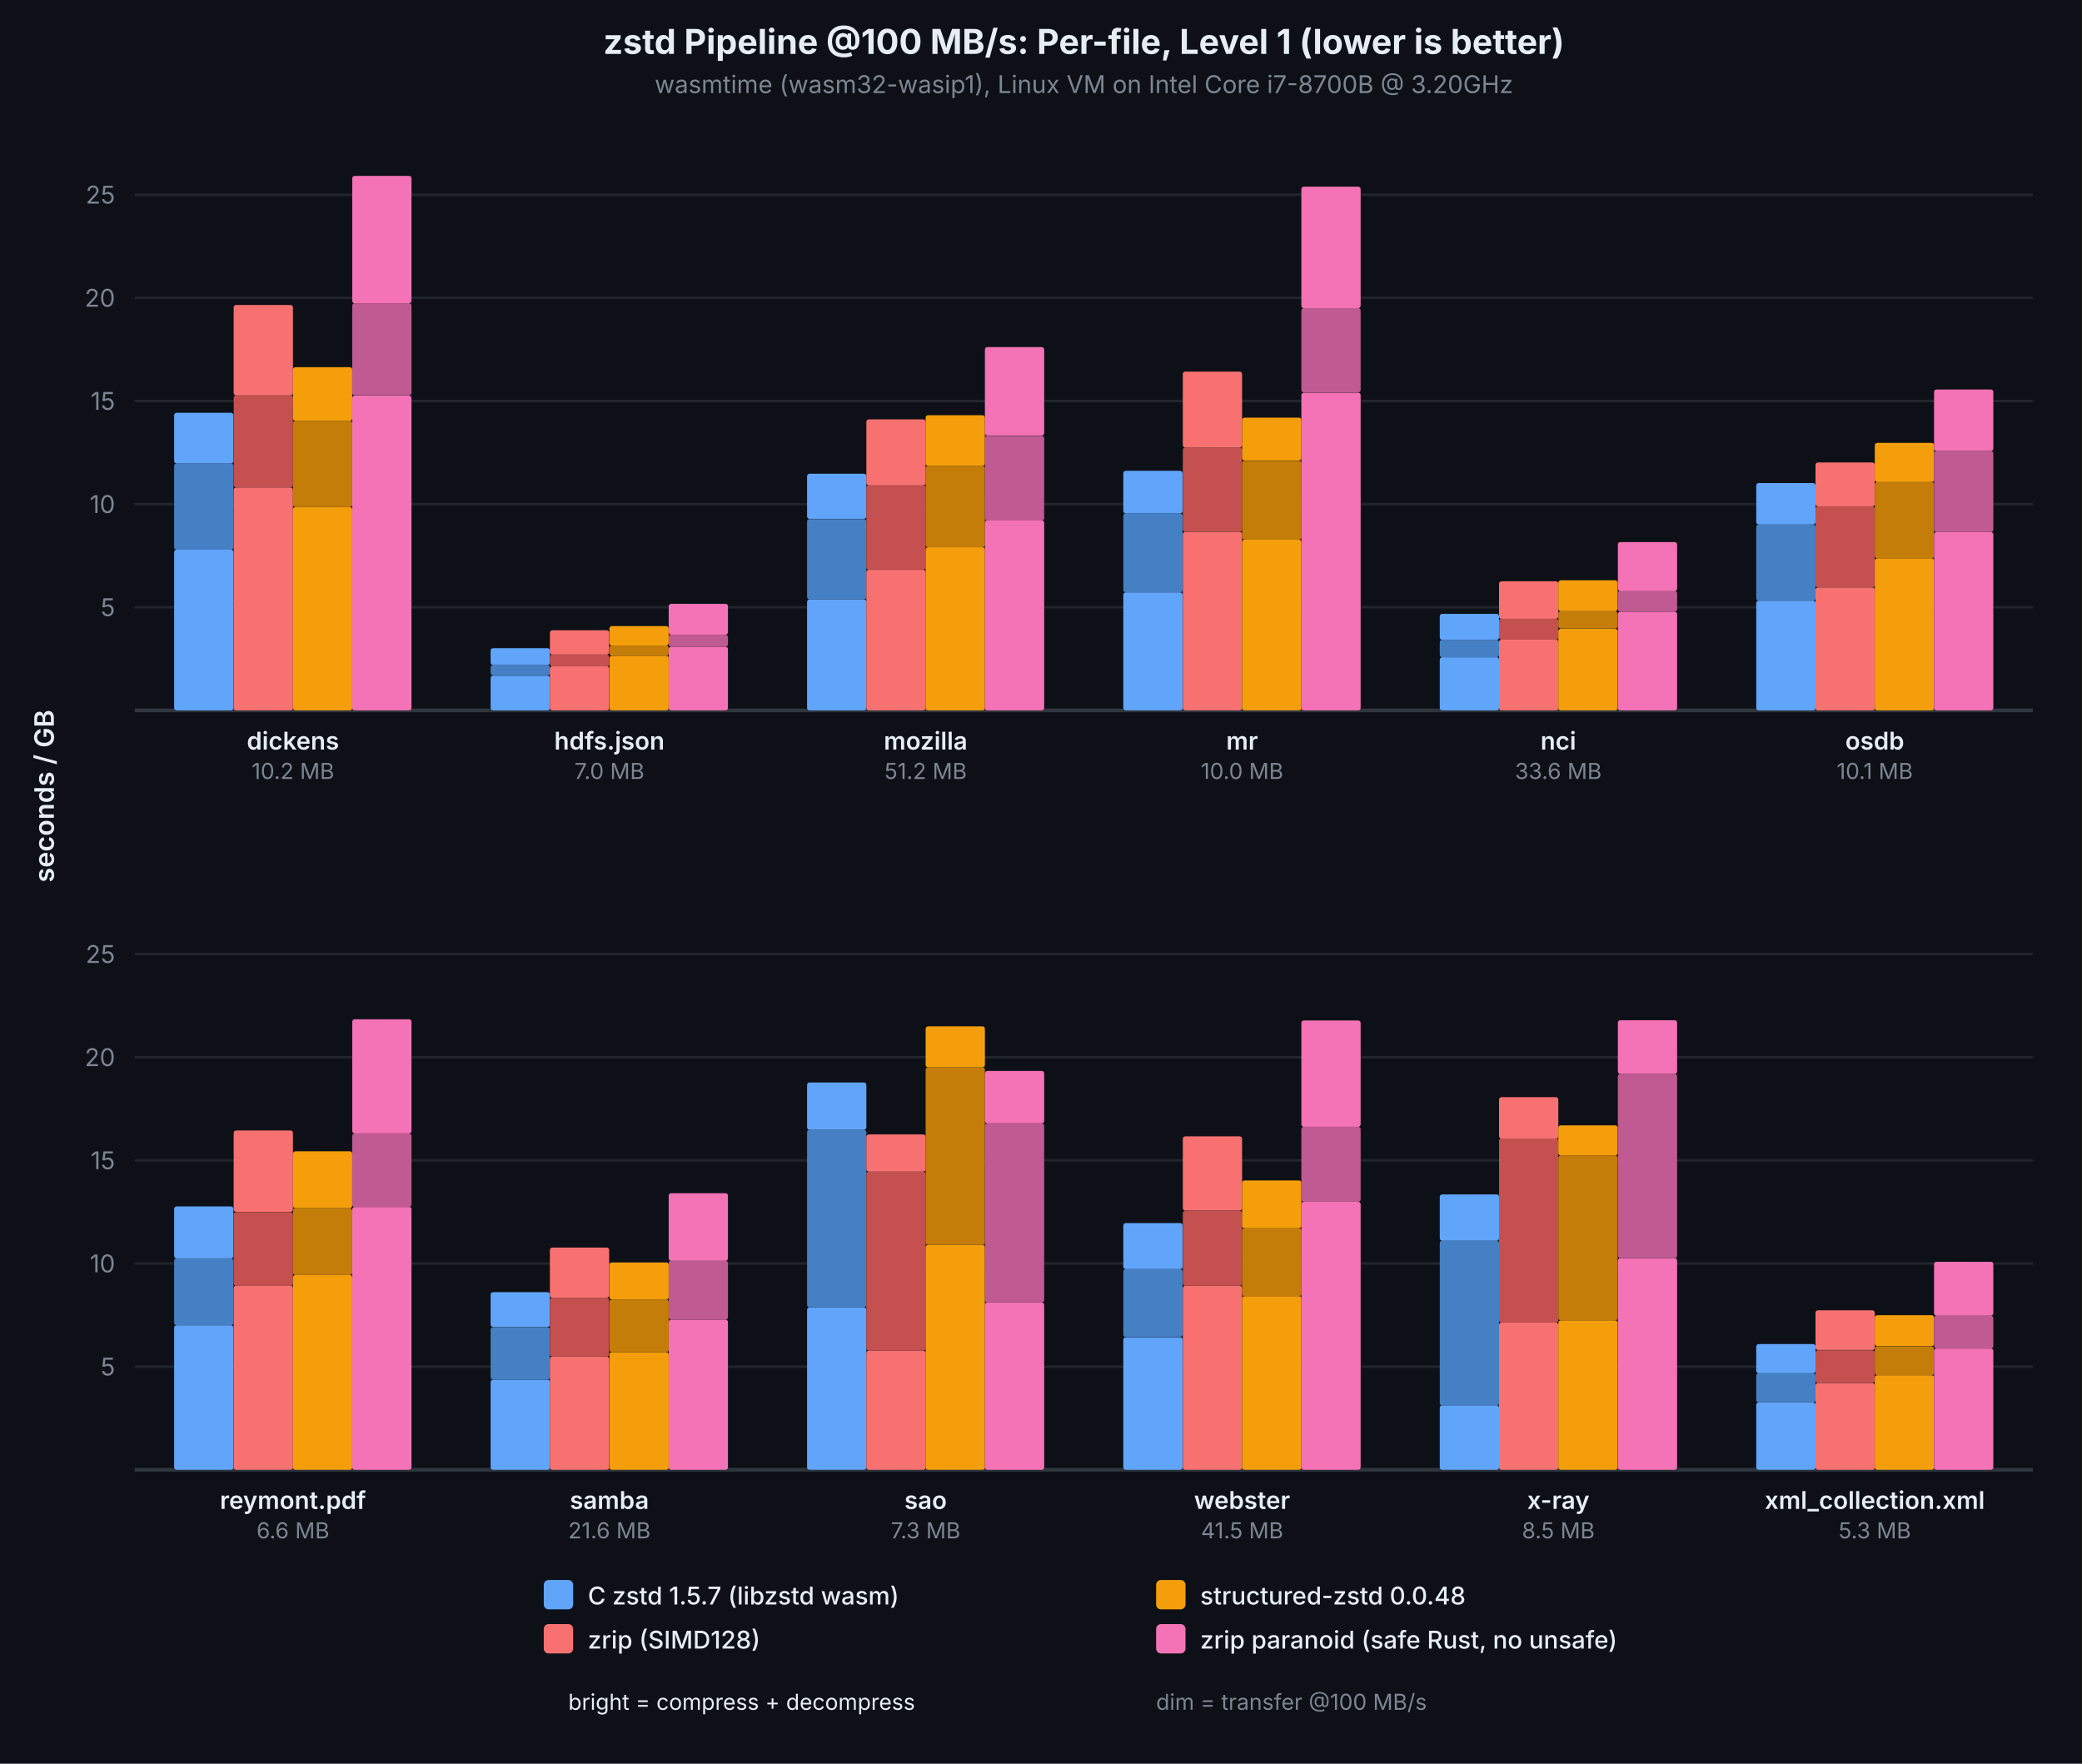
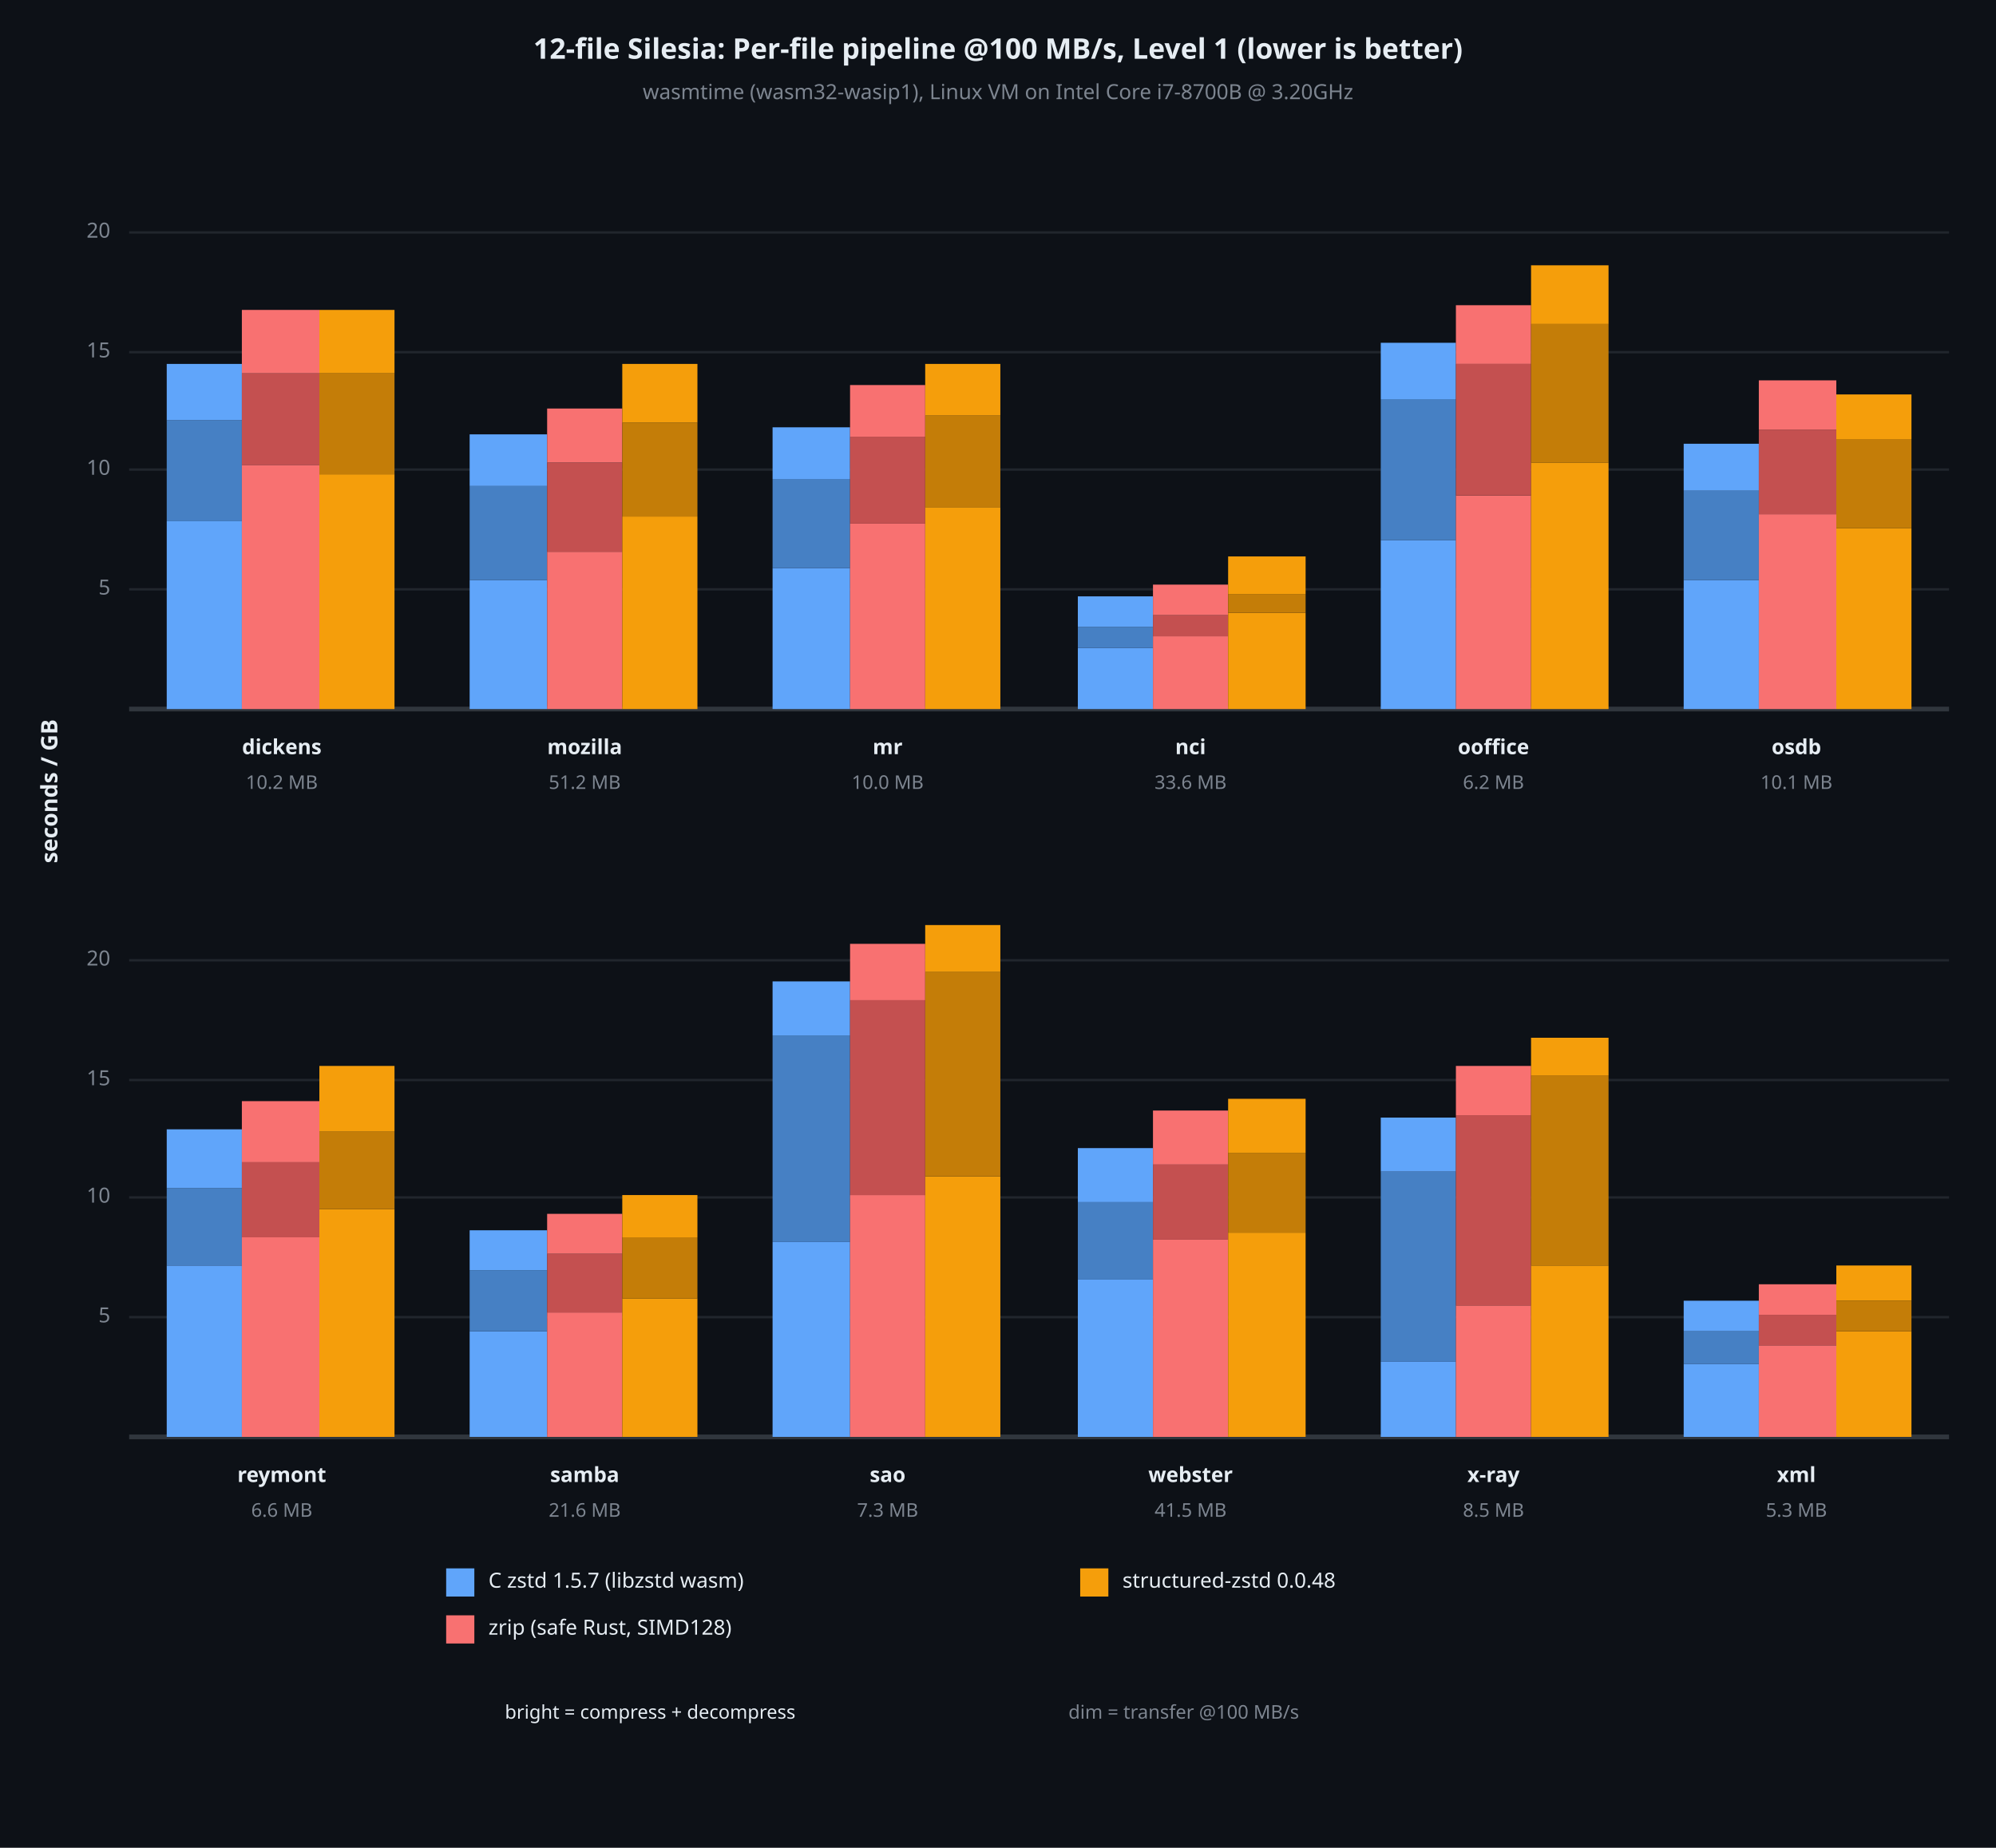
- <svg xmlns="http://www.w3.org/2000/svg" viewBox="0 0 850 720" font-family="system-ui, -apple-system, sans-serif">
-   <rect width="850" height="720" fill="#0d1117" />
-   <text x="442.5" y="22" text-anchor="middle" fill="#e6edf3" font-size="14" font-weight="700">zstd Pipeline @100 MB/s: Per-file, Level 1 (lower is better)</text>
-   <text x="442.5" y="38" text-anchor="middle" fill="#7d8590" font-size="10">wasmtime (wasm32-wasip1), Linux VM on Intel Core i7-8700B @ 3.20GHz</text>
-   <line x1="55" y1="247.9" x2="830" y2="247.9" stroke="#21262d" stroke-width="1" />
-   <text x="47" y="247.9" text-anchor="end" dominant-baseline="middle" fill="#7d8590" font-size="10">5</text>
-   <line x1="55" y1="205.8" x2="830" y2="205.8" stroke="#21262d" stroke-width="1" />
-   <text x="47" y="205.8" text-anchor="end" dominant-baseline="middle" fill="#7d8590" font-size="10">10</text>
-   <line x1="55" y1="163.7" x2="830" y2="163.7" stroke="#21262d" stroke-width="1" />
-   <text x="47" y="163.7" text-anchor="end" dominant-baseline="middle" fill="#7d8590" font-size="10">15</text>
-   <line x1="55" y1="121.6" x2="830" y2="121.6" stroke="#21262d" stroke-width="1" />
-   <text x="47" y="121.6" text-anchor="end" dominant-baseline="middle" fill="#7d8590" font-size="10">20</text>
-   <line x1="55" y1="79.5" x2="830" y2="79.5" stroke="#21262d" stroke-width="1" />
-   <text x="47" y="79.5" text-anchor="end" dominant-baseline="middle" fill="#7d8590" font-size="10">25</text>
-   <line x1="55" y1="290" x2="830" y2="290" stroke="#30363d" stroke-width="1.5" />
-   <text x="22" y="325.0" text-anchor="middle" fill="#e6edf3" font-size="11" font-weight="600" transform="rotate(-90,22,325.0)">seconds / GB</text>
-   <rect x="71.1" y="224.4" width="24.2" height="65.6" fill="#60a5fa" rx="1" />
-   <rect x="71.1" y="189.2" width="24.2" height="35.2" fill="#4680c4" rx="1" />
-   <rect x="71.1" y="168.5" width="24.2" height="20.7" fill="#60a5fa" rx="1" />
-   <rect x="95.4" y="199.0" width="24.2" height="91.0" fill="#f87171" rx="1" />
-   <rect x="95.4" y="161.4" width="24.2" height="37.6" fill="#c45050" rx="1" />
-   <rect x="95.4" y="124.5" width="24.2" height="36.9" fill="#f87171" rx="1" />
-   <rect x="119.6" y="207.0" width="24.2" height="83.0" fill="#f59e0b" rx="1" />
-   <rect x="119.6" y="171.8" width="24.2" height="35.2" fill="#c47d08" rx="1" />
-   <rect x="119.6" y="149.9" width="24.2" height="21.9" fill="#f59e0b" rx="1" />
-   <rect x="143.8" y="161.5" width="24.2" height="128.5" fill="#f472b6" rx="1" />
-   <rect x="143.8" y="123.8" width="24.2" height="37.6" fill="#c05a92" rx="1" />
-   <rect x="143.8" y="71.8" width="24.2" height="52.0" fill="#f472b6" rx="1" />
-   <text x="119.6" y="306" text-anchor="middle" fill="#e6edf3" font-size="10" font-weight="600">dickens</text>
-   <text x="119.6" y="318" text-anchor="middle" fill="#7d8590" font-size="9">10.2 MB</text>
-   <rect x="200.3" y="275.8" width="24.2" height="14.2" fill="#60a5fa" rx="1" />
-   <rect x="200.3" y="271.5" width="24.2" height="4.2" fill="#4680c4" rx="1" />
-   <rect x="200.3" y="264.6" width="24.2" height="6.9" fill="#60a5fa" rx="1" />
-   <rect x="224.5" y="272.0" width="24.2" height="18.0" fill="#f87171" rx="1" />
-   <rect x="224.5" y="267.2" width="24.2" height="4.9" fill="#c45050" rx="1" />
-   <rect x="224.5" y="257.3" width="24.2" height="9.9" fill="#f87171" rx="1" />
-   <rect x="248.8" y="267.7" width="24.2" height="22.3" fill="#f59e0b" rx="1" />
-   <rect x="248.8" y="263.5" width="24.2" height="4.2" fill="#c47d08" rx="1" />
-   <rect x="248.8" y="255.6" width="24.2" height="7.9" fill="#f59e0b" rx="1" />
-   <rect x="273.0" y="264.0" width="24.2" height="26.0" fill="#f472b6" rx="1" />
-   <rect x="273.0" y="259.1" width="24.2" height="4.9" fill="#c05a92" rx="1" />
-   <rect x="273.0" y="246.5" width="24.2" height="12.6" fill="#f472b6" rx="1" />
-   <text x="248.8" y="306" text-anchor="middle" fill="#e6edf3" font-size="10" font-weight="600">hdfs.json</text>
-   <text x="248.8" y="318" text-anchor="middle" fill="#7d8590" font-size="9">7.0 MB</text>
-   <rect x="329.5" y="244.7" width="24.2" height="45.3" fill="#60a5fa" rx="1" />
-   <rect x="329.5" y="211.9" width="24.2" height="32.8" fill="#4680c4" rx="1" />
-   <rect x="329.5" y="193.4" width="24.2" height="18.4" fill="#60a5fa" rx="1" />
-   <rect x="353.7" y="232.6" width="24.2" height="57.4" fill="#f87171" rx="1" />
-   <rect x="353.7" y="198.0" width="24.2" height="34.6" fill="#c45050" rx="1" />
-   <rect x="353.7" y="171.2" width="24.2" height="26.9" fill="#f87171" rx="1" />
-   <rect x="377.9" y="223.4" width="24.2" height="66.6" fill="#f59e0b" rx="1" />
-   <rect x="377.9" y="190.2" width="24.2" height="33.2" fill="#c47d08" rx="1" />
-   <rect x="377.9" y="169.5" width="24.2" height="20.7" fill="#f59e0b" rx="1" />
-   <rect x="402.1" y="212.4" width="24.2" height="77.6" fill="#f472b6" rx="1" />
-   <rect x="402.1" y="177.9" width="24.2" height="34.6" fill="#c05a92" rx="1" />
-   <rect x="402.1" y="141.7" width="24.2" height="36.1" fill="#f472b6" rx="1" />
-   <text x="377.9" y="306" text-anchor="middle" fill="#e6edf3" font-size="10" font-weight="600">mozilla</text>
-   <text x="377.9" y="318" text-anchor="middle" fill="#7d8590" font-size="9">51.2 MB</text>
-   <rect x="458.6" y="241.8" width="24.2" height="48.2" fill="#60a5fa" rx="1" />
-   <rect x="458.6" y="209.6" width="24.2" height="32.2" fill="#4680c4" rx="1" />
-   <rect x="458.6" y="192.2" width="24.2" height="17.4" fill="#60a5fa" rx="1" />
-   <rect x="482.9" y="217.1" width="24.2" height="72.9" fill="#f87171" rx="1" />
-   <rect x="482.9" y="182.7" width="24.2" height="34.4" fill="#c45050" rx="1" />
-   <rect x="482.9" y="151.7" width="24.2" height="31.0" fill="#f87171" rx="1" />
-   <rect x="507.1" y="220.3" width="24.2" height="69.7" fill="#f59e0b" rx="1" />
-   <rect x="507.1" y="188.1" width="24.2" height="32.2" fill="#c47d08" rx="1" />
-   <rect x="507.1" y="170.5" width="24.2" height="17.5" fill="#f59e0b" rx="1" />
-   <rect x="531.3" y="160.3" width="24.2" height="129.7" fill="#f472b6" rx="1" />
-   <rect x="531.3" y="125.8" width="24.2" height="34.4" fill="#c05a92" rx="1" />
-   <rect x="531.3" y="76.2" width="24.2" height="49.6" fill="#f472b6" rx="1" />
-   <text x="507.1" y="306" text-anchor="middle" fill="#e6edf3" font-size="10" font-weight="600">mr</text>
-   <text x="507.1" y="318" text-anchor="middle" fill="#7d8590" font-size="9">10.0 MB</text>
-   <rect x="587.8" y="268.3" width="24.2" height="21.7" fill="#60a5fa" rx="1" />
-   <rect x="587.8" y="261.2" width="24.2" height="7.1" fill="#4680c4" rx="1" />
-   <rect x="587.8" y="250.6" width="24.2" height="10.6" fill="#60a5fa" rx="1" />
-   <rect x="612.0" y="261.1" width="24.2" height="28.9" fill="#f87171" rx="1" />
-   <rect x="612.0" y="252.6" width="24.2" height="8.5" fill="#c45050" rx="1" />
-   <rect x="612.0" y="237.3" width="24.2" height="15.3" fill="#f87171" rx="1" />
-   <rect x="636.2" y="256.7" width="24.2" height="33.3" fill="#f59e0b" rx="1" />
-   <rect x="636.2" y="249.5" width="24.2" height="7.1" fill="#c47d08" rx="1" />
-   <rect x="636.2" y="236.9" width="24.2" height="12.6" fill="#f59e0b" rx="1" />
-   <rect x="660.5" y="249.7" width="24.2" height="40.3" fill="#f472b6" rx="1" />
-   <rect x="660.5" y="241.2" width="24.2" height="8.5" fill="#c05a92" rx="1" />
-   <rect x="660.5" y="221.3" width="24.2" height="20.0" fill="#f472b6" rx="1" />
-   <text x="636.2" y="306" text-anchor="middle" fill="#e6edf3" font-size="10" font-weight="600">nci</text>
-   <text x="636.2" y="318" text-anchor="middle" fill="#7d8590" font-size="9">33.6 MB</text>
-   <rect x="717.0" y="245.2" width="24.2" height="44.8" fill="#60a5fa" rx="1" />
-   <rect x="717.0" y="214.1" width="24.2" height="31.1" fill="#4680c4" rx="1" />
-   <rect x="717.0" y="197.2" width="24.2" height="16.9" fill="#60a5fa" rx="1" />
-   <rect x="741.2" y="239.8" width="24.2" height="50.2" fill="#f87171" rx="1" />
-   <rect x="741.2" y="206.7" width="24.2" height="33.1" fill="#c45050" rx="1" />
-   <rect x="741.2" y="188.8" width="24.2" height="17.9" fill="#f87171" rx="1" />
-   <rect x="765.4" y="227.9" width="24.2" height="62.1" fill="#f59e0b" rx="1" />
-   <rect x="765.4" y="196.8" width="24.2" height="31.1" fill="#c47d08" rx="1" />
-   <rect x="765.4" y="180.8" width="24.2" height="16.0" fill="#f59e0b" rx="1" />
-   <rect x="789.6" y="217.2" width="24.2" height="72.8" fill="#f472b6" rx="1" />
-   <rect x="789.6" y="184.1" width="24.2" height="33.1" fill="#c05a92" rx="1" />
-   <rect x="789.6" y="159.0" width="24.2" height="25.1" fill="#f472b6" rx="1" />
-   <text x="765.4" y="306" text-anchor="middle" fill="#e6edf3" font-size="10" font-weight="600">osdb</text>
-   <text x="765.4" y="318" text-anchor="middle" fill="#7d8590" font-size="9">10.1 MB</text>
-   <line x1="55" y1="557.9" x2="830" y2="557.9" stroke="#21262d" stroke-width="1" />
-   <text x="47" y="557.9" text-anchor="end" dominant-baseline="middle" fill="#7d8590" font-size="10">5</text>
-   <line x1="55" y1="515.8" x2="830" y2="515.8" stroke="#21262d" stroke-width="1" />
-   <text x="47" y="515.8" text-anchor="end" dominant-baseline="middle" fill="#7d8590" font-size="10">10</text>
-   <line x1="55" y1="473.7" x2="830" y2="473.7" stroke="#21262d" stroke-width="1" />
-   <text x="47" y="473.7" text-anchor="end" dominant-baseline="middle" fill="#7d8590" font-size="10">15</text>
-   <line x1="55" y1="431.6" x2="830" y2="431.6" stroke="#21262d" stroke-width="1" />
-   <text x="47" y="431.6" text-anchor="end" dominant-baseline="middle" fill="#7d8590" font-size="10">20</text>
-   <line x1="55" y1="389.5" x2="830" y2="389.5" stroke="#21262d" stroke-width="1" />
-   <text x="47" y="389.5" text-anchor="end" dominant-baseline="middle" fill="#7d8590" font-size="10">25</text>
-   <line x1="55" y1="600" x2="830" y2="600" stroke="#30363d" stroke-width="1.5" />
-   <rect x="71.1" y="541.0" width="24.2" height="59.0" fill="#60a5fa" rx="1" />
-   <rect x="71.1" y="513.7" width="24.2" height="27.3" fill="#4680c4" rx="1" />
-   <rect x="71.1" y="492.5" width="24.2" height="21.2" fill="#60a5fa" rx="1" />
-   <rect x="95.4" y="524.8" width="24.2" height="75.2" fill="#f87171" rx="1" />
-   <rect x="95.4" y="494.8" width="24.2" height="30.1" fill="#c45050" rx="1" />
-   <rect x="95.4" y="461.5" width="24.2" height="33.2" fill="#f87171" rx="1" />
-   <rect x="119.6" y="520.5" width="24.2" height="79.5" fill="#f59e0b" rx="1" />
-   <rect x="119.6" y="493.2" width="24.2" height="27.3" fill="#c47d08" rx="1" />
-   <rect x="119.6" y="470.0" width="24.2" height="23.2" fill="#f59e0b" rx="1" />
-   <rect x="143.8" y="492.7" width="24.2" height="107.3" fill="#f472b6" rx="1" />
-   <rect x="143.8" y="462.7" width="24.2" height="30.1" fill="#c05a92" rx="1" />
-   <rect x="143.8" y="416.1" width="24.2" height="46.6" fill="#f472b6" rx="1" />
-   <text x="119.6" y="616" text-anchor="middle" fill="#e6edf3" font-size="10" font-weight="600">reymont.pdf</text>
-   <text x="119.6" y="628" text-anchor="middle" fill="#7d8590" font-size="9">6.6 MB</text>
-   <rect x="200.3" y="563.2" width="24.2" height="36.8" fill="#60a5fa" rx="1" />
-   <rect x="200.3" y="541.8" width="24.2" height="21.4" fill="#4680c4" rx="1" />
-   <rect x="200.3" y="527.5" width="24.2" height="14.2" fill="#60a5fa" rx="1" />
-   <rect x="224.5" y="553.8" width="24.2" height="46.2" fill="#f87171" rx="1" />
-   <rect x="224.5" y="529.8" width="24.2" height="24.0" fill="#c45050" rx="1" />
-   <rect x="224.5" y="509.3" width="24.2" height="20.5" fill="#f87171" rx="1" />
-   <rect x="248.8" y="552.0" width="24.2" height="48.0" fill="#f59e0b" rx="1" />
-   <rect x="248.8" y="530.5" width="24.2" height="21.5" fill="#c47d08" rx="1" />
-   <rect x="248.8" y="515.4" width="24.2" height="15.1" fill="#f59e0b" rx="1" />
-   <rect x="273.0" y="538.7" width="24.2" height="61.3" fill="#f472b6" rx="1" />
-   <rect x="273.0" y="514.7" width="24.2" height="24.0" fill="#c05a92" rx="1" />
-   <rect x="273.0" y="487.1" width="24.2" height="27.6" fill="#f472b6" rx="1" />
-   <text x="248.8" y="616" text-anchor="middle" fill="#e6edf3" font-size="10" font-weight="600">samba</text>
-   <text x="248.8" y="628" text-anchor="middle" fill="#7d8590" font-size="9">21.6 MB</text>
-   <rect x="329.5" y="533.7" width="24.2" height="66.3" fill="#60a5fa" rx="1" />
-   <rect x="329.5" y="461.2" width="24.2" height="72.5" fill="#4680c4" rx="1" />
-   <rect x="329.5" y="441.9" width="24.2" height="19.3" fill="#60a5fa" rx="1" />
-   <rect x="353.7" y="551.4" width="24.2" height="48.6" fill="#f87171" rx="1" />
-   <rect x="353.7" y="478.3" width="24.2" height="73.1" fill="#c45050" rx="1" />
-   <rect x="353.7" y="463.1" width="24.2" height="15.2" fill="#f87171" rx="1" />
-   <rect x="377.9" y="508.2" width="24.2" height="91.8" fill="#f59e0b" rx="1" />
-   <rect x="377.9" y="435.7" width="24.2" height="72.5" fill="#c47d08" rx="1" />
-   <rect x="377.9" y="419.0" width="24.2" height="16.7" fill="#f59e0b" rx="1" />
-   <rect x="402.1" y="531.7" width="24.2" height="68.3" fill="#f472b6" rx="1" />
-   <rect x="402.1" y="458.6" width="24.2" height="73.1" fill="#c05a92" rx="1" />
-   <rect x="402.1" y="437.2" width="24.2" height="21.4" fill="#f472b6" rx="1" />
-   <text x="377.9" y="616" text-anchor="middle" fill="#e6edf3" font-size="10" font-weight="600">sao</text>
-   <text x="377.9" y="628" text-anchor="middle" fill="#7d8590" font-size="9">7.3 MB</text>
-   <rect x="458.6" y="545.9" width="24.2" height="54.1" fill="#60a5fa" rx="1" />
-   <rect x="458.6" y="518.1" width="24.2" height="27.7" fill="#4680c4" rx="1" />
-   <rect x="458.6" y="499.3" width="24.2" height="18.8" fill="#60a5fa" rx="1" />
-   <rect x="482.9" y="524.9" width="24.2" height="75.1" fill="#f87171" rx="1" />
-   <rect x="482.9" y="494.3" width="24.2" height="30.6" fill="#c45050" rx="1" />
-   <rect x="482.9" y="463.9" width="24.2" height="30.3" fill="#f87171" rx="1" />
-   <rect x="507.1" y="529.1" width="24.2" height="70.9" fill="#f59e0b" rx="1" />
-   <rect x="507.1" y="501.4" width="24.2" height="27.7" fill="#c47d08" rx="1" />
-   <rect x="507.1" y="481.9" width="24.2" height="19.5" fill="#f59e0b" rx="1" />
-   <rect x="531.3" y="490.6" width="24.2" height="109.4" fill="#f472b6" rx="1" />
-   <rect x="531.3" y="460.0" width="24.2" height="30.6" fill="#c05a92" rx="1" />
-   <rect x="531.3" y="416.6" width="24.2" height="43.4" fill="#f472b6" rx="1" />
-   <text x="507.1" y="616" text-anchor="middle" fill="#e6edf3" font-size="10" font-weight="600">webster</text>
-   <text x="507.1" y="628" text-anchor="middle" fill="#7d8590" font-size="9">41.5 MB</text>
-   <rect x="587.8" y="573.7" width="24.2" height="26.3" fill="#60a5fa" rx="1" />
-   <rect x="587.8" y="506.5" width="24.2" height="67.3" fill="#4680c4" rx="1" />
-   <rect x="587.8" y="487.6" width="24.2" height="18.9" fill="#60a5fa" rx="1" />
-   <rect x="612.0" y="539.9" width="24.2" height="60.1" fill="#f87171" rx="1" />
-   <rect x="612.0" y="464.7" width="24.2" height="75.2" fill="#c45050" rx="1" />
-   <rect x="612.0" y="447.9" width="24.2" height="16.9" fill="#f87171" rx="1" />
-   <rect x="636.2" y="539.0" width="24.2" height="61.0" fill="#f59e0b" rx="1" />
-   <rect x="636.2" y="471.7" width="24.2" height="67.3" fill="#c47d08" rx="1" />
-   <rect x="636.2" y="459.4" width="24.2" height="12.3" fill="#f59e0b" rx="1" />
-   <rect x="660.5" y="513.6" width="24.2" height="86.4" fill="#f472b6" rx="1" />
-   <rect x="660.5" y="438.4" width="24.2" height="75.2" fill="#c05a92" rx="1" />
-   <rect x="660.5" y="416.5" width="24.2" height="21.9" fill="#f472b6" rx="1" />
-   <text x="636.2" y="616" text-anchor="middle" fill="#e6edf3" font-size="10" font-weight="600">x-ray</text>
-   <text x="636.2" y="628" text-anchor="middle" fill="#7d8590" font-size="9">8.5 MB</text>
-   <rect x="717.0" y="572.5" width="24.2" height="27.5" fill="#60a5fa" rx="1" />
-   <rect x="717.0" y="560.6" width="24.2" height="11.9" fill="#4680c4" rx="1" />
-   <rect x="717.0" y="548.7" width="24.2" height="11.9" fill="#60a5fa" rx="1" />
-   <rect x="741.2" y="564.6" width="24.2" height="35.4" fill="#f87171" rx="1" />
-   <rect x="741.2" y="551.2" width="24.2" height="13.4" fill="#c45050" rx="1" />
-   <rect x="741.2" y="534.9" width="24.2" height="16.2" fill="#f87171" rx="1" />
-   <rect x="765.4" y="561.4" width="24.2" height="38.6" fill="#f59e0b" rx="1" />
-   <rect x="765.4" y="549.6" width="24.2" height="11.8" fill="#c47d08" rx="1" />
-   <rect x="765.4" y="536.9" width="24.2" height="12.6" fill="#f59e0b" rx="1" />
-   <rect x="789.6" y="550.5" width="24.2" height="49.5" fill="#f472b6" rx="1" />
-   <rect x="789.6" y="537.1" width="24.2" height="13.4" fill="#c05a92" rx="1" />
-   <rect x="789.6" y="515.1" width="24.2" height="22.0" fill="#f472b6" rx="1" />
-   <text x="765.4" y="616" text-anchor="middle" fill="#e6edf3" font-size="10" font-weight="600">xml_collection.xml</text>
-   <text x="765.4" y="628" text-anchor="middle" fill="#7d8590" font-size="9">5.3 MB</text>
-   <rect x="222" y="645" width="12" height="12" fill="#60a5fa" rx="2" />
-   <text x="240" y="655" fill="#e6edf3" font-size="10" font-weight="500">C zstd 1.5.7 (libzstd wasm)</text>
-   <rect x="222" y="663" width="12" height="12" fill="#f87171" rx="2" />
-   <text x="240" y="673" fill="#e6edf3" font-size="10" font-weight="500">zrip (SIMD128)</text>
-   <rect x="472" y="645" width="12" height="12" fill="#f59e0b" rx="2" />
-   <text x="490" y="655" fill="#e6edf3" font-size="10" font-weight="500">structured-zstd 0.0.48</text>
-   <rect x="472" y="663" width="12" height="12" fill="#f472b6" rx="2" />
-   <text x="490" y="673" fill="#e6edf3" font-size="10" font-weight="500">zrip paranoid (safe Rust, no unsafe)</text>
-   <text x="232" y="698" fill="#e6edf3" font-size="9">bright = compress + decompress</text>
-   <text x="472" y="698" fill="#7d8590" font-size="9">dim = transfer @100 MB/s</text>
+ <svg xmlns="http://www.w3.org/2000/svg" viewBox="0 0 850 787" font-family="system-ui, -apple-system, sans-serif">
+   <rect x="0" y="0" width="850" height="787" opacity="1" fill="#0D1117" stroke="none" />
+   <text x="425" y="22" dy="0.5ex" text-anchor="middle" font-family="sans-serif" font-size="12.097" opacity="1" fill="#E6EDF3" font-weight="bold">
+ 12-file Silesia: Per-file pipeline @100 MB/s, Level 1 (lower is better)
+ </text>
+   <text x="425" y="40" dy="0.5ex" text-anchor="middle" font-family="sans-serif" font-size="8.871" opacity="1" fill="#7D8590">
+ wasmtime (wasm32-wasip1), Linux VM on Intel Core i7-8700B @ 3.20GHz
+ </text>
+   <text x="22" y="337" dy="0.5ex" text-anchor="middle" font-family="sans-serif" font-size="9.677" opacity="1" fill="#E6EDF3" font-weight="bold" transform="rotate(270, 22, 337)">
+ seconds / GB
+ </text>
+   <polyline fill="none" opacity="1" stroke="#21262D" stroke-width="1" points="55,251 830,251 " />
+   <text x="47" y="251" dy="0.5ex" text-anchor="end" font-family="sans-serif" font-size="8.871" opacity="1" fill="#7D8590">
+ 5
+ </text>
+   <polyline fill="none" opacity="1" stroke="#21262D" stroke-width="1" points="55,200 830,200 " />
+   <text x="47" y="200" dy="0.5ex" text-anchor="end" font-family="sans-serif" font-size="8.871" opacity="1" fill="#7D8590">
+ 10
+ </text>
+   <polyline fill="none" opacity="1" stroke="#21262D" stroke-width="1" points="55,150 830,150 " />
+   <text x="47" y="150" dy="0.5ex" text-anchor="end" font-family="sans-serif" font-size="8.871" opacity="1" fill="#7D8590">
+ 15
+ </text>
+   <polyline fill="none" opacity="1" stroke="#21262D" stroke-width="1" points="55,99 830,99 " />
+   <text x="47" y="99" dy="0.5ex" text-anchor="end" font-family="sans-serif" font-size="8.871" opacity="1" fill="#7D8590">
+ 20
+ </text>
+   <polyline fill="none" opacity="1" stroke="#30363D" stroke-width="2" points="55,302 830,302 " />
+   <rect x="71" y="222" width="32" height="80" opacity="1" fill="#60A5FA" stroke="none" />
+   <rect x="71" y="179" width="32" height="43" opacity="1" fill="#4680C4" stroke="none" />
+   <rect x="71" y="155" width="32" height="24" opacity="1" fill="#60A5FA" stroke="none" />
+   <rect x="103" y="198" width="33" height="104" opacity="1" fill="#F87171" stroke="none" />
+   <rect x="103" y="159" width="33" height="39" opacity="1" fill="#C45050" stroke="none" />
+   <rect x="103" y="132" width="33" height="27" opacity="1" fill="#F87171" stroke="none" />
+   <rect x="136" y="202" width="32" height="100" opacity="1" fill="#F59E0B" stroke="none" />
+   <rect x="136" y="159" width="32" height="43" opacity="1" fill="#C47D08" stroke="none" />
+   <rect x="136" y="132" width="32" height="27" opacity="1" fill="#F59E0B" stroke="none" />
+   <text x="120" y="319" dy="0.5ex" text-anchor="middle" font-family="sans-serif" font-size="8.871" opacity="1" fill="#E6EDF3" font-weight="bold">
+ dickens
+ </text>
+   <text x="120" y="334" dy="0.5ex" text-anchor="middle" font-family="sans-serif" font-size="8.065" opacity="1" fill="#7D8590">
+ 10.2 MB
+ </text>
+   <rect x="200" y="247" width="33" height="55" opacity="1" fill="#60A5FA" stroke="none" />
+   <rect x="200" y="207" width="33" height="40" opacity="1" fill="#4680C4" stroke="none" />
+   <rect x="200" y="185" width="33" height="22" opacity="1" fill="#60A5FA" stroke="none" />
+   <rect x="233" y="235" width="32" height="67" opacity="1" fill="#F87171" stroke="none" />
+   <rect x="233" y="197" width="32" height="38" opacity="1" fill="#C45050" stroke="none" />
+   <rect x="233" y="174" width="32" height="23" opacity="1" fill="#F87171" stroke="none" />
+   <rect x="265" y="220" width="32" height="82" opacity="1" fill="#F59E0B" stroke="none" />
+   <rect x="265" y="180" width="32" height="40" opacity="1" fill="#C47D08" stroke="none" />
+   <rect x="265" y="155" width="32" height="25" opacity="1" fill="#F59E0B" stroke="none" />
+   <text x="249" y="319" dy="0.5ex" text-anchor="middle" font-family="sans-serif" font-size="8.871" opacity="1" fill="#E6EDF3" font-weight="bold">
+ mozilla
+ </text>
+   <text x="249" y="334" dy="0.5ex" text-anchor="middle" font-family="sans-serif" font-size="8.065" opacity="1" fill="#7D8590">
+ 51.2 MB
+ </text>
+   <rect x="329" y="242" width="33" height="60" opacity="1" fill="#60A5FA" stroke="none" />
+   <rect x="329" y="204" width="33" height="38" opacity="1" fill="#4680C4" stroke="none" />
+   <rect x="329" y="182" width="33" height="22" opacity="1" fill="#60A5FA" stroke="none" />
+   <rect x="362" y="223" width="32" height="79" opacity="1" fill="#F87171" stroke="none" />
+   <rect x="362" y="186" width="32" height="37" opacity="1" fill="#C45050" stroke="none" />
+   <rect x="362" y="164" width="32" height="22" opacity="1" fill="#F87171" stroke="none" />
+   <rect x="394" y="216" width="32" height="86" opacity="1" fill="#F59E0B" stroke="none" />
+   <rect x="394" y="177" width="32" height="39" opacity="1" fill="#C47D08" stroke="none" />
+   <rect x="394" y="155" width="32" height="22" opacity="1" fill="#F59E0B" stroke="none" />
+   <text x="378" y="319" dy="0.5ex" text-anchor="middle" font-family="sans-serif" font-size="8.871" opacity="1" fill="#E6EDF3" font-weight="bold">
+ mr
+ </text>
+   <text x="378" y="334" dy="0.5ex" text-anchor="middle" font-family="sans-serif" font-size="8.065" opacity="1" fill="#7D8590">
+ 10.0 MB
+ </text>
+   <rect x="459" y="276" width="32" height="26" opacity="1" fill="#60A5FA" stroke="none" />
+   <rect x="459" y="267" width="32" height="9" opacity="1" fill="#4680C4" stroke="none" />
+   <rect x="459" y="254" width="32" height="13" opacity="1" fill="#60A5FA" stroke="none" />
+   <rect x="491" y="271" width="32" height="31" opacity="1" fill="#F87171" stroke="none" />
+   <rect x="491" y="262" width="32" height="9" opacity="1" fill="#C45050" stroke="none" />
+   <rect x="491" y="249" width="32" height="13" opacity="1" fill="#F87171" stroke="none" />
+   <rect x="523" y="261" width="33" height="41" opacity="1" fill="#F59E0B" stroke="none" />
+   <rect x="523" y="253" width="33" height="8" opacity="1" fill="#C47D08" stroke="none" />
+   <rect x="523" y="237" width="33" height="16" opacity="1" fill="#F59E0B" stroke="none" />
+   <text x="507" y="319" dy="0.5ex" text-anchor="middle" font-family="sans-serif" font-size="8.871" opacity="1" fill="#E6EDF3" font-weight="bold">
+ nci
+ </text>
+   <text x="507" y="334" dy="0.5ex" text-anchor="middle" font-family="sans-serif" font-size="8.065" opacity="1" fill="#7D8590">
+ 33.6 MB
+ </text>
+   <rect x="588" y="230" width="32" height="72" opacity="1" fill="#60A5FA" stroke="none" />
+   <rect x="588" y="170" width="32" height="60" opacity="1" fill="#4680C4" stroke="none" />
+   <rect x="588" y="146" width="32" height="24" opacity="1" fill="#60A5FA" stroke="none" />
+   <rect x="620" y="211" width="32" height="91" opacity="1" fill="#F87171" stroke="none" />
+   <rect x="620" y="155" width="32" height="56" opacity="1" fill="#C45050" stroke="none" />
+   <rect x="620" y="130" width="32" height="25" opacity="1" fill="#F87171" stroke="none" />
+   <rect x="652" y="197" width="33" height="105" opacity="1" fill="#F59E0B" stroke="none" />
+   <rect x="652" y="138" width="33" height="59" opacity="1" fill="#C47D08" stroke="none" />
+   <rect x="652" y="113" width="33" height="25" opacity="1" fill="#F59E0B" stroke="none" />
+   <text x="636" y="319" dy="0.5ex" text-anchor="middle" font-family="sans-serif" font-size="8.871" opacity="1" fill="#E6EDF3" font-weight="bold">
+ ooffice
+ </text>
+   <text x="636" y="334" dy="0.5ex" text-anchor="middle" font-family="sans-serif" font-size="8.065" opacity="1" fill="#7D8590">
+ 6.2 MB
+ </text>
+   <rect x="717" y="247" width="32" height="55" opacity="1" fill="#60A5FA" stroke="none" />
+   <rect x="717" y="209" width="32" height="38" opacity="1" fill="#4680C4" stroke="none" />
+   <rect x="717" y="189" width="32" height="20" opacity="1" fill="#60A5FA" stroke="none" />
+   <rect x="749" y="219" width="33" height="83" opacity="1" fill="#F87171" stroke="none" />
+   <rect x="749" y="183" width="33" height="36" opacity="1" fill="#C45050" stroke="none" />
+   <rect x="749" y="162" width="33" height="21" opacity="1" fill="#F87171" stroke="none" />
+   <rect x="782" y="225" width="32" height="77" opacity="1" fill="#F59E0B" stroke="none" />
+   <rect x="782" y="187" width="32" height="38" opacity="1" fill="#C47D08" stroke="none" />
+   <rect x="782" y="168" width="32" height="19" opacity="1" fill="#F59E0B" stroke="none" />
+   <text x="765" y="319" dy="0.5ex" text-anchor="middle" font-family="sans-serif" font-size="8.871" opacity="1" fill="#E6EDF3" font-weight="bold">
+ osdb
+ </text>
+   <text x="765" y="334" dy="0.5ex" text-anchor="middle" font-family="sans-serif" font-size="8.065" opacity="1" fill="#7D8590">
+ 10.1 MB
+ </text>
+   <polyline fill="none" opacity="1" stroke="#21262D" stroke-width="1" points="55,561 830,561 " />
+   <text x="47" y="561" dy="0.5ex" text-anchor="end" font-family="sans-serif" font-size="8.871" opacity="1" fill="#7D8590">
+ 5
+ </text>
+   <polyline fill="none" opacity="1" stroke="#21262D" stroke-width="1" points="55,510 830,510 " />
+   <text x="47" y="510" dy="0.5ex" text-anchor="end" font-family="sans-serif" font-size="8.871" opacity="1" fill="#7D8590">
+ 10
+ </text>
+   <polyline fill="none" opacity="1" stroke="#21262D" stroke-width="1" points="55,460 830,460 " />
+   <text x="47" y="460" dy="0.5ex" text-anchor="end" font-family="sans-serif" font-size="8.871" opacity="1" fill="#7D8590">
+ 15
+ </text>
+   <polyline fill="none" opacity="1" stroke="#21262D" stroke-width="1" points="55,409 830,409 " />
+   <text x="47" y="409" dy="0.5ex" text-anchor="end" font-family="sans-serif" font-size="8.871" opacity="1" fill="#7D8590">
+ 20
+ </text>
+   <polyline fill="none" opacity="1" stroke="#30363D" stroke-width="2" points="55,612 830,612 " />
+   <rect x="71" y="539" width="32" height="73" opacity="1" fill="#60A5FA" stroke="none" />
+   <rect x="71" y="506" width="32" height="33" opacity="1" fill="#4680C4" stroke="none" />
+   <rect x="71" y="481" width="32" height="25" opacity="1" fill="#60A5FA" stroke="none" />
+   <rect x="103" y="527" width="33" height="85" opacity="1" fill="#F87171" stroke="none" />
+   <rect x="103" y="495" width="33" height="32" opacity="1" fill="#C45050" stroke="none" />
+   <rect x="103" y="469" width="33" height="26" opacity="1" fill="#F87171" stroke="none" />
+   <rect x="136" y="515" width="32" height="97" opacity="1" fill="#F59E0B" stroke="none" />
+   <rect x="136" y="482" width="32" height="33" opacity="1" fill="#C47D08" stroke="none" />
+   <rect x="136" y="454" width="32" height="28" opacity="1" fill="#F59E0B" stroke="none" />
+   <text x="120" y="629" dy="0.5ex" text-anchor="middle" font-family="sans-serif" font-size="8.871" opacity="1" fill="#E6EDF3" font-weight="bold">
+ reymont
+ </text>
+   <text x="120" y="644" dy="0.5ex" text-anchor="middle" font-family="sans-serif" font-size="8.065" opacity="1" fill="#7D8590">
+ 6.6 MB
+ </text>
+   <rect x="200" y="567" width="33" height="45" opacity="1" fill="#60A5FA" stroke="none" />
+   <rect x="200" y="541" width="33" height="26" opacity="1" fill="#4680C4" stroke="none" />
+   <rect x="200" y="524" width="33" height="17" opacity="1" fill="#60A5FA" stroke="none" />
+   <rect x="233" y="559" width="32" height="53" opacity="1" fill="#F87171" stroke="none" />
+   <rect x="233" y="534" width="32" height="25" opacity="1" fill="#C45050" stroke="none" />
+   <rect x="233" y="517" width="32" height="17" opacity="1" fill="#F87171" stroke="none" />
+   <rect x="265" y="553" width="32" height="59" opacity="1" fill="#F59E0B" stroke="none" />
+   <rect x="265" y="527" width="32" height="26" opacity="1" fill="#C47D08" stroke="none" />
+   <rect x="265" y="509" width="32" height="18" opacity="1" fill="#F59E0B" stroke="none" />
+   <text x="249" y="629" dy="0.5ex" text-anchor="middle" font-family="sans-serif" font-size="8.871" opacity="1" fill="#E6EDF3" font-weight="bold">
+ samba
+ </text>
+   <text x="249" y="644" dy="0.5ex" text-anchor="middle" font-family="sans-serif" font-size="8.065" opacity="1" fill="#7D8590">
+ 21.6 MB
+ </text>
+   <rect x="329" y="529" width="33" height="83" opacity="1" fill="#60A5FA" stroke="none" />
+   <rect x="329" y="441" width="33" height="88" opacity="1" fill="#4680C4" stroke="none" />
+   <rect x="329" y="418" width="33" height="23" opacity="1" fill="#60A5FA" stroke="none" />
+   <rect x="362" y="509" width="32" height="103" opacity="1" fill="#F87171" stroke="none" />
+   <rect x="362" y="426" width="32" height="83" opacity="1" fill="#C45050" stroke="none" />
+   <rect x="362" y="402" width="32" height="24" opacity="1" fill="#F87171" stroke="none" />
+   <rect x="394" y="501" width="32" height="111" opacity="1" fill="#F59E0B" stroke="none" />
+   <rect x="394" y="414" width="32" height="87" opacity="1" fill="#C47D08" stroke="none" />
+   <rect x="394" y="394" width="32" height="20" opacity="1" fill="#F59E0B" stroke="none" />
+   <text x="378" y="629" dy="0.5ex" text-anchor="middle" font-family="sans-serif" font-size="8.871" opacity="1" fill="#E6EDF3" font-weight="bold">
+ sao
+ </text>
+   <text x="378" y="644" dy="0.5ex" text-anchor="middle" font-family="sans-serif" font-size="8.065" opacity="1" fill="#7D8590">
+ 7.3 MB
+ </text>
+   <rect x="459" y="545" width="32" height="67" opacity="1" fill="#60A5FA" stroke="none" />
+   <rect x="459" y="512" width="32" height="33" opacity="1" fill="#4680C4" stroke="none" />
+   <rect x="459" y="489" width="32" height="23" opacity="1" fill="#60A5FA" stroke="none" />
+   <rect x="491" y="528" width="32" height="84" opacity="1" fill="#F87171" stroke="none" />
+   <rect x="491" y="496" width="32" height="32" opacity="1" fill="#C45050" stroke="none" />
+   <rect x="491" y="473" width="32" height="23" opacity="1" fill="#F87171" stroke="none" />
+   <rect x="523" y="525" width="33" height="87" opacity="1" fill="#F59E0B" stroke="none" />
+   <rect x="523" y="491" width="33" height="34" opacity="1" fill="#C47D08" stroke="none" />
+   <rect x="523" y="468" width="33" height="23" opacity="1" fill="#F59E0B" stroke="none" />
+   <text x="507" y="629" dy="0.5ex" text-anchor="middle" font-family="sans-serif" font-size="8.871" opacity="1" fill="#E6EDF3" font-weight="bold">
+ webster
+ </text>
+   <text x="507" y="644" dy="0.5ex" text-anchor="middle" font-family="sans-serif" font-size="8.065" opacity="1" fill="#7D8590">
+ 41.5 MB
+ </text>
+   <rect x="588" y="580" width="32" height="32" opacity="1" fill="#60A5FA" stroke="none" />
+   <rect x="588" y="499" width="32" height="81" opacity="1" fill="#4680C4" stroke="none" />
+   <rect x="588" y="476" width="32" height="23" opacity="1" fill="#60A5FA" stroke="none" />
+   <rect x="620" y="556" width="32" height="56" opacity="1" fill="#F87171" stroke="none" />
+   <rect x="620" y="475" width="32" height="81" opacity="1" fill="#C45050" stroke="none" />
+   <rect x="620" y="454" width="32" height="21" opacity="1" fill="#F87171" stroke="none" />
+   <rect x="652" y="539" width="33" height="73" opacity="1" fill="#F59E0B" stroke="none" />
+   <rect x="652" y="458" width="33" height="81" opacity="1" fill="#C47D08" stroke="none" />
+   <rect x="652" y="442" width="33" height="16" opacity="1" fill="#F59E0B" stroke="none" />
+   <text x="636" y="629" dy="0.5ex" text-anchor="middle" font-family="sans-serif" font-size="8.871" opacity="1" fill="#E6EDF3" font-weight="bold">
+ x-ray
+ </text>
+   <text x="636" y="644" dy="0.5ex" text-anchor="middle" font-family="sans-serif" font-size="8.065" opacity="1" fill="#7D8590">
+ 8.5 MB
+ </text>
+   <rect x="717" y="581" width="32" height="31" opacity="1" fill="#60A5FA" stroke="none" />
+   <rect x="717" y="567" width="32" height="14" opacity="1" fill="#4680C4" stroke="none" />
+   <rect x="717" y="554" width="32" height="13" opacity="1" fill="#60A5FA" stroke="none" />
+   <rect x="749" y="573" width="33" height="39" opacity="1" fill="#F87171" stroke="none" />
+   <rect x="749" y="560" width="33" height="13" opacity="1" fill="#C45050" stroke="none" />
+   <rect x="749" y="547" width="33" height="13" opacity="1" fill="#F87171" stroke="none" />
+   <rect x="782" y="567" width="32" height="45" opacity="1" fill="#F59E0B" stroke="none" />
+   <rect x="782" y="554" width="32" height="13" opacity="1" fill="#C47D08" stroke="none" />
+   <rect x="782" y="539" width="32" height="15" opacity="1" fill="#F59E0B" stroke="none" />
+   <text x="765" y="629" dy="0.5ex" text-anchor="middle" font-family="sans-serif" font-size="8.871" opacity="1" fill="#E6EDF3" font-weight="bold">
+ xml
+ </text>
+   <text x="765" y="644" dy="0.5ex" text-anchor="middle" font-family="sans-serif" font-size="8.065" opacity="1" fill="#7D8590">
+ 5.3 MB
+ </text>
+   <rect x="190" y="668" width="12" height="12" opacity="1" fill="#60A5FA" stroke="none" />
+   <text x="208" y="674" dy="0.5ex" text-anchor="start" font-family="sans-serif" font-size="8.871" opacity="1" fill="#E6EDF3">
+ C zstd 1.5.7 (libzstd wasm)
+ </text>
+   <rect x="190" y="688" width="12" height="12" opacity="1" fill="#F87171" stroke="none" />
+   <text x="208" y="694" dy="0.5ex" text-anchor="start" font-family="sans-serif" font-size="8.871" opacity="1" fill="#E6EDF3">
+ zrip (safe Rust, SIMD128)
+ </text>
+   <rect x="460" y="668" width="12" height="12" opacity="1" fill="#F59E0B" stroke="none" />
+   <text x="478" y="674" dy="0.5ex" text-anchor="start" font-family="sans-serif" font-size="8.871" opacity="1" fill="#E6EDF3">
+ structured-zstd 0.0.48
+ </text>
+   <text x="215" y="730" dy="0.5ex" text-anchor="start" font-family="sans-serif" font-size="8.065" opacity="1" fill="#E6EDF3">
+ bright = compress + decompress
+ </text>
+   <text x="455" y="730" dy="0.5ex" text-anchor="start" font-family="sans-serif" font-size="8.065" opacity="1" fill="#7D8590">
+ dim = transfer @100 MB/s
+ </text>
</svg>
